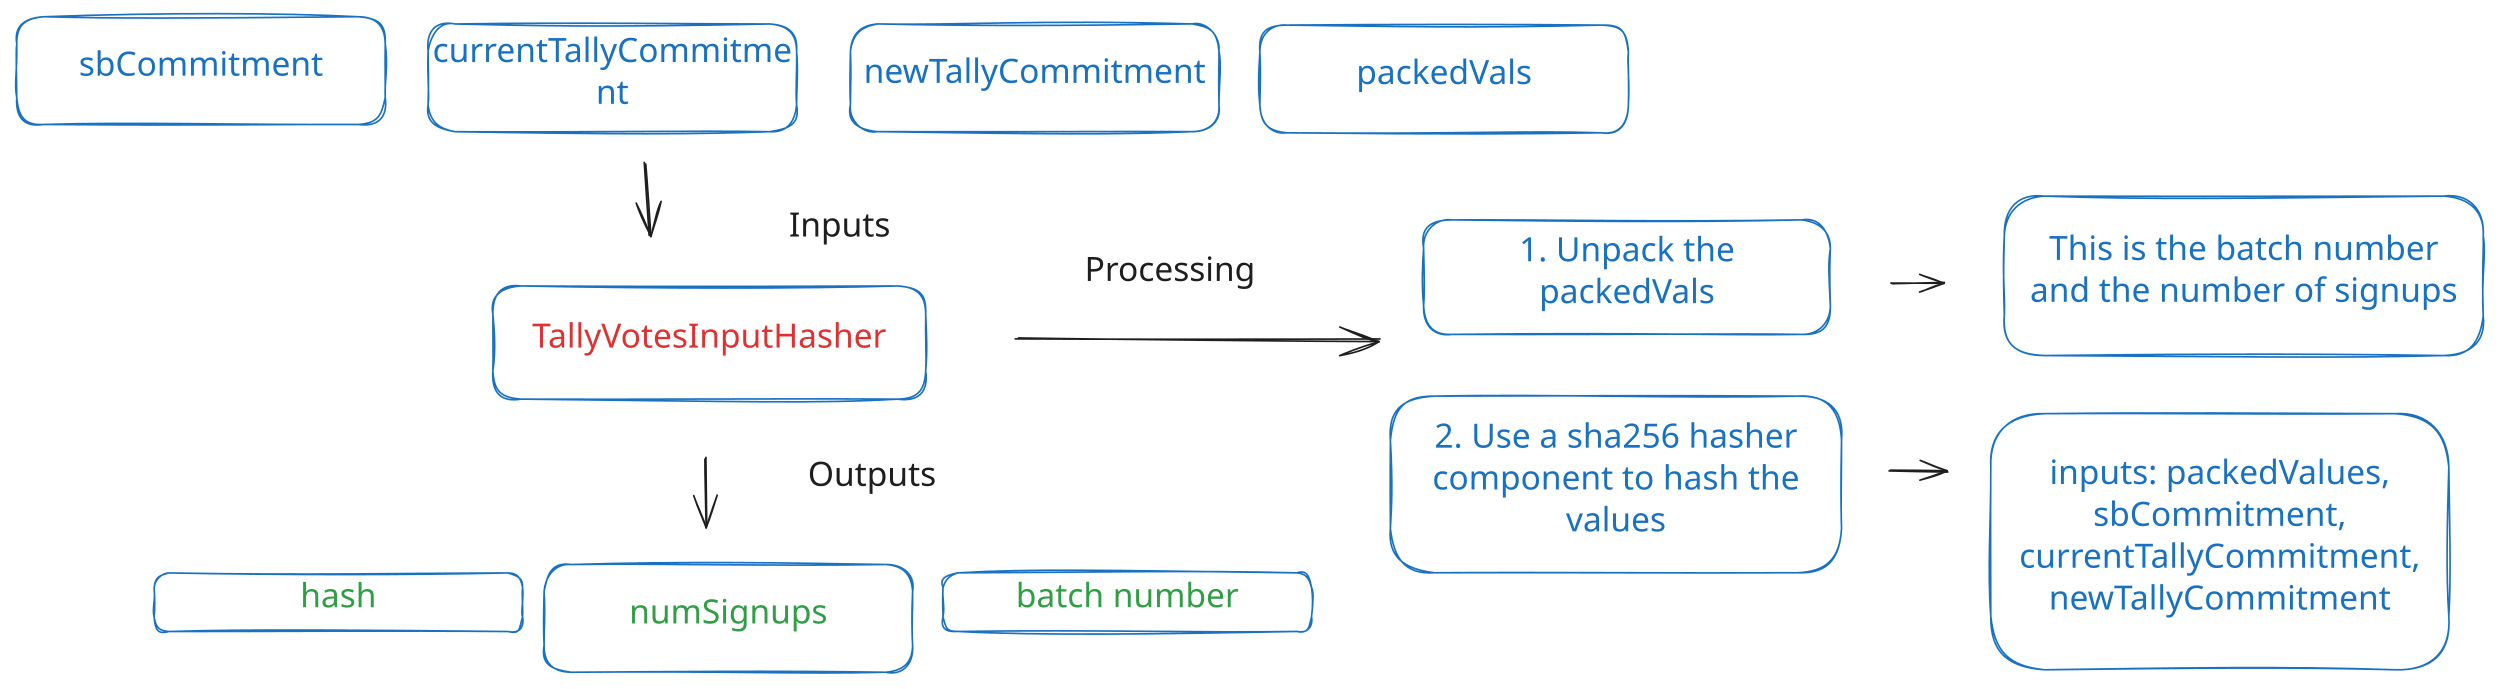
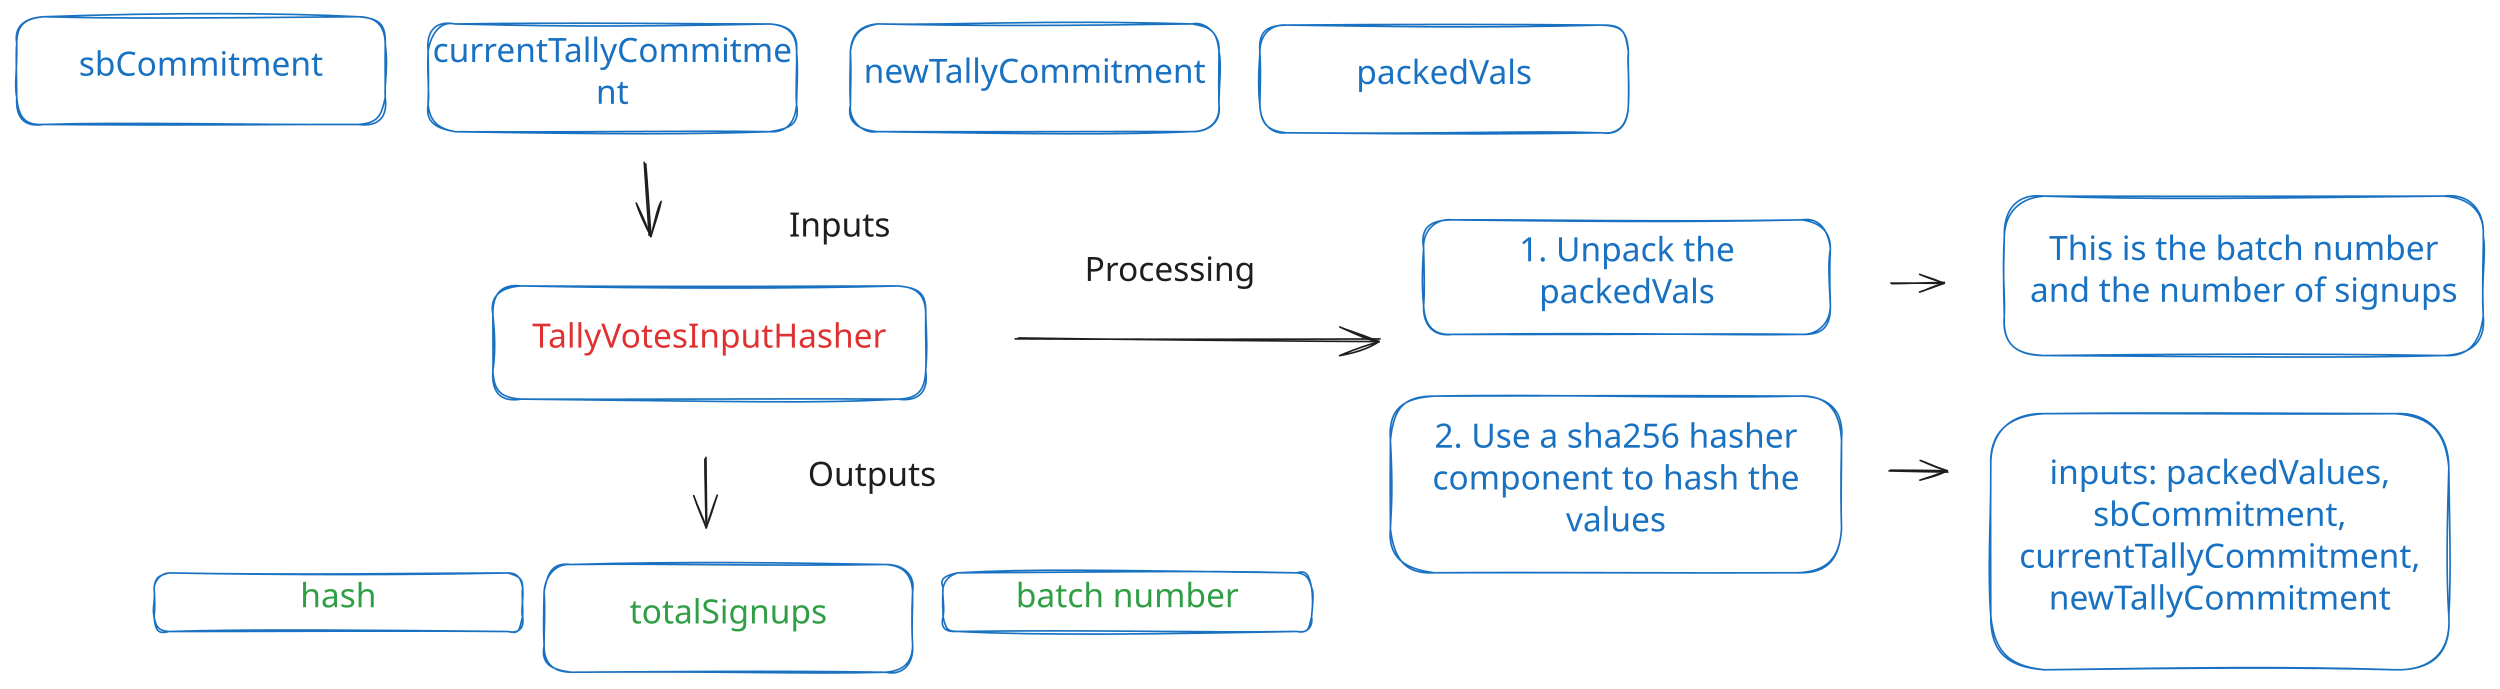
<svg xmlns="http://www.w3.org/2000/svg" version="1.1" viewBox="0 0 1493.354 411.56" width="2986.708" height="823.121">
  <defs>
    <style class="style-fonts">
      @font-face {
        font-family: "Virgil";
        src: url("https://excalidraw.com/Virgil.woff2");
      }
      @font-face {
        font-family: "Cascadia";
        src: url("https://excalidraw.com/Cascadia.woff2");
      }
      @font-face {
        font-family: "Assistant";
        src: url("https://excalidraw.com/Assistant-Regular.woff2");
      }
    </style>
  </defs>
  <rect x="0" y="0" width="1493.354" height="411.56" fill="#ffffff" />
  <g stroke-linecap="round" transform="translate(294.4093 170.814) rotate(0 129.2762 33.80052)">
    <path d="M16.9 0 C99.78 1.66, 184.71 1.7, 241.65 0 M16.9 0 C64.33 0.18, 111.71 0.53, 241.65 0 M241.65 0 C254.06 0.57, 258.51 6.13, 258.55 16.9 M241.65 0 C255.18 1.11, 258.99 4.59, 258.55 16.9 M258.55 16.9 C259.09 29.5, 259.61 38.17, 258.55 50.7 M258.55 16.9 C258.26 30.76, 259.11 43.58, 258.55 50.7 M258.55 50.7 C258.05 63.26, 252.9 67.46, 241.65 67.6 M258.55 50.7 C260.36 62.99, 254.55 69.45, 241.65 67.6 M241.65 67.6 C194.67 70.41, 149.05 69.02, 16.9 67.6 M241.65 67.6 C163.96 67.17, 87.42 67.91, 16.9 67.6 M16.9 67.6 C4.92 66.7, 0.69 63.1, 0 50.7 M16.9 67.6 C4.29 69.71, -0.84 63.25, 0 50.7 M0 50.7 C1.8 38.9, 1.05 27.55, 0 16.9 M0 50.7 C0.24 43.88, -0.02 35.02, 0 16.9 M0 16.9 C-0.1 5.63, 4.26 -1.51, 16.9 0 M0 16.9 C-1.98 6.02, 4.78 0.81, 16.9 0" stroke="#1971c2" stroke-width="1" fill="none" />
  </g>
  <g transform="translate(313.0656 192.1145) rotate(0 110.6199 12.5)">
    <text x="110.62" y="0" font-family="Virgil, Segoe UI Emoji" font-size="20px" fill="#e03131" text-anchor="middle" style="white-space: pre;" direction="ltr" dominant-baseline="text-before-edge">TallyVotesInputHasher</text>
  </g>
  <g stroke-linecap="round" transform="translate(10 10) rotate(0 110.0576 32.17742)">
    <path d="M16.09 0 C86.77 -2.57, 160.04 -2.34, 204.03 0 M16.09 0 C57.66 1.05, 98.07 1.01, 204.03 0 M204.03 0 C216.72 0.97, 220.49 4.45, 220.12 16.09 M204.03 0 C215.35 0.13, 219.87 5.95, 220.12 16.09 M220.12 16.09 C222.07 30.23, 219.53 39.25, 220.12 48.27 M220.12 16.09 C219.94 28.63, 220.18 39.81, 220.12 48.27 M220.12 48.27 C221.68 59.88, 216.17 65.96, 204.03 64.35 M220.12 48.27 C217.96 57.95, 216.69 63.58, 204.03 64.35 M204.03 64.35 C135.53 64.67, 65.52 62.74, 16.09 64.35 M204.03 64.35 C161.17 64.13, 119.37 65.15, 16.09 64.35 M16.09 64.35 C4.19 66.18, -0.73 60.1, 0 48.27 M16.09 64.35 C5.73 64.87, 1.13 61.15, 0 48.27 M0 48.27 C-1.57 40.07, 0.35 32.92, 0 16.09 M0 48.27 C-0.02 35.48, -0.66 21.95, 0 16.09 M0 16.09 C-1.72 5.7, 4.62 0.7, 16.09 0 M0 16.09 C0.02 5.38, 4.23 1.1, 16.09 0" stroke="#1971c2" stroke-width="1" fill="none" />
  </g>
  <g transform="translate(54.94764 29.67742) rotate(0 65.10993 12.5)">
    <text x="65.11" y="0" font-family="Virgil, Segoe UI Emoji" font-size="20px" fill="#1971c2" text-anchor="middle" style="white-space: pre;" direction="ltr" dominant-baseline="text-before-edge">sbCommitment</text>
  </g>
  <g stroke-linecap="round">
    <g transform="translate(385.0215 97.43477) rotate(0 1.595621 21.72277)">
      <path d="M-0.19 -0.45 C0.32 6.8, 2.17 35.88, 2.78 43.22 M0.71 0.51 C1.41 7.85, 3.37 36.79, 3.81 43.81" stroke="#1e1e1e" stroke-width="1" fill="none" />
    </g>
    <g transform="translate(385.0215 97.43477) rotate(0 1.595621 21.72277)">
      <path d="M-4.97 23.87 C-3.6 28.21, -0.96 34.59, 3.81 43.81 M-4.97 23.87 C-1.6 30.65, 0.89 36.74, 3.81 43.81" stroke="#1e1e1e" stroke-width="1" fill="none" />
    </g>
    <g transform="translate(385.0215 97.43477) rotate(0 1.595621 21.72277)">
      <path d="M9.9 22.89 C7.48 27.46, 6.35 34.08, 3.81 43.81 M9.9 22.89 C8.39 30.02, 5.99 36.42, 3.81 43.81" stroke="#1e1e1e" stroke-width="1" fill="none" />
    </g>
  </g>
  <mask />
  <g transform="translate(471.2704 125.7587) rotate(0 31.80997 12.5)">
    <text x="0" y="0" font-family="Virgil, Segoe UI Emoji" font-size="20px" fill="#1e1e1e" text-anchor="start" style="white-space: pre;" direction="ltr" dominant-baseline="text-before-edge">Inputs</text>
  </g>
  <g transform="translate(482.5567 274.7074) rotate(0 40.27995 12.5)">
    <text x="0" y="0" font-family="Virgil, Segoe UI Emoji" font-size="20px" fill="#1e1e1e" text-anchor="start" style="white-space: pre;" direction="ltr" dominant-baseline="text-before-edge">Outputs</text>
  </g>
  <g stroke-linecap="round">
    <g transform="translate(421.5758 273.437) rotate(0 0.2229014 20.51106)">
      <path d="M0.1 -0.25 C0.11 6.55, 0.54 34.15, 0.59 41.05 M-0.51 0.81 C-0.6 7.68, 0.15 34.93, 0.23 41.77" stroke="#1e1e1e" stroke-width="1" fill="none" />
    </g>
    <g transform="translate(421.5758 273.437) rotate(0 0.2229014 20.51106)">
      <path d="M-7.18 22.64 C-4.63 30.51, -1.17 37.77, 0.23 41.77 M-7.18 22.64 C-4.88 29.3, -1.79 34.9, 0.23 41.77" stroke="#1e1e1e" stroke-width="1" fill="none" />
    </g>
    <g transform="translate(421.5758 273.437) rotate(0 0.2229014 20.51106)">
      <path d="M6.85 22.35 C3.81 30.35, 1.68 37.72, 0.23 41.77 M6.85 22.35 C4.58 29.14, 3.1 34.83, 0.23 41.77" stroke="#1e1e1e" stroke-width="1" fill="none" />
    </g>
  </g>
  <mask />
  <g stroke-linecap="round" transform="translate(325.0161 337.2057) rotate(0 110.0576 32.17742)">
    <path d="M16.09 0 C76.14 -0.7, 136.48 1.09, 204.03 0 M16.09 0 C83.23 -2.05, 147.81 -0.98, 204.03 0 M204.03 0 C215.21 0.71, 219.62 6.65, 220.12 16.09 M204.03 0 C214.73 -0.16, 221.92 6.39, 220.12 16.09 M220.12 16.09 C219.47 29.71, 219.7 41.33, 220.12 48.27 M220.12 16.09 C220.35 26.26, 219.38 35.48, 220.12 48.27 M220.12 48.27 C220 59.24, 214.04 63.45, 204.03 64.35 M220.12 48.27 C220.91 60.3, 213.4 66.46, 204.03 64.35 M204.03 64.35 C154.96 65.64, 106.88 63.54, 16.09 64.35 M204.03 64.35 C136.89 63.32, 70.28 64.02, 16.09 64.35 M16.09 64.35 C5.2 64.15, -0.1 58.98, 0 48.27 M16.09 64.35 C3.78 62.62, -1.98 59.38, 0 48.27 M0 48.27 C-0.1 38.82, 0.84 30, 0 16.09 M0 48.27 C-0.5 39.8, -0.3 29.42, 0 16.09 M0 16.09 C1.9 6.97, 3.57 -1.71, 16.09 0 M0 16.09 C0.88 5.93, 7.43 -0.7, 16.09 0" stroke="#1971c2" stroke-width="1" fill="none" />
  </g>
  <g transform="translate(384.4038 356.8831) rotate(0 50.66994 12.5)">
-     <text x="50.67" y="0" font-family="Virgil, Segoe UI Emoji" font-size="20px" fill="#2f9e44" text-anchor="middle" style="white-space: pre;" direction="ltr" dominant-baseline="text-before-edge">numSignups</text>
+     <text x="50.67" y="0" font-family="Virgil, Segoe UI Emoji" font-size="20px" fill="#2f9e44" text-anchor="middle" style="white-space: pre;" direction="ltr" dominant-baseline="text-before-edge">totalSignups</text>
  </g>
  <g stroke-linecap="round" transform="translate(255.7141 14.32538) rotate(0 110.0576 32.17742)">
    <path d="M16.09 0 C60.38 1.04, 107.75 2.08, 204.03 0 M16.09 0 C90.89 -1.11, 164.19 0.08, 204.03 0 M204.03 0 C214.75 0.63, 221.02 4.92, 220.12 16.09 M204.03 0 C215.19 0.85, 219.98 5.94, 220.12 16.09 M220.12 16.09 C221.24 28.95, 220.01 41.79, 220.12 48.27 M220.12 16.09 C220.46 27.98, 219.37 38.96, 220.12 48.27 M220.12 48.27 C219.34 57.27, 215.32 65.1, 204.03 64.35 M220.12 48.27 C222.29 60.17, 215.63 62.52, 204.03 64.35 M204.03 64.35 C159.11 65.96, 114.63 65.98, 16.09 64.35 M204.03 64.35 C159.74 63.55, 114.79 64.74, 16.09 64.35 M16.09 64.35 C6.82 62.55, 1.24 58.97, 0 48.27 M16.09 64.35 C5.58 62.49, -1.75 59.21, 0 48.27 M0 48.27 C0.4 36.43, 0.19 24.87, 0 16.09 M0 48.27 C0.95 41.34, -0.63 33.52, 0 16.09 M0 16.09 C1.77 5.99, 7.19 -2, 16.09 0 M0 16.09 C-1.3 3.32, 5.45 -2.14, 16.09 0" stroke="#1971c2" stroke-width="1" fill="none" />
  </g>
  <g transform="translate(261.7418 21.50279) rotate(0 104.0299 25)">
    <text x="104.03" y="0" font-family="Virgil, Segoe UI Emoji" font-size="20px" fill="#1971c2" text-anchor="middle" style="white-space: pre;" direction="ltr" dominant-baseline="text-before-edge">currentTallyCommitme</text>
    <text x="104.03" y="25" font-family="Virgil, Segoe UI Emoji" font-size="20px" fill="#1971c2" text-anchor="middle" style="white-space: pre;" direction="ltr" dominant-baseline="text-before-edge">nt</text>
  </g>
  <g stroke-linecap="round" transform="translate(508.0047 14.28655) rotate(0 110.0576 32.17742)">
    <path d="M16.09 0 C64.81 0.95, 111.26 -2.57, 204.03 0 M16.09 0 C73.5 1.31, 128.51 1.15, 204.03 0 M204.03 0 C214.84 1.93, 218.78 3.62, 220.12 16.09 M204.03 0 C212.75 -1.93, 221.12 7.46, 220.12 16.09 M220.12 16.09 C221.85 24.3, 220.23 34.73, 220.12 48.27 M220.12 16.09 C220.32 21.85, 219.73 29.09, 220.12 48.27 M220.12 48.27 C220.93 58.02, 214.78 64.23, 204.03 64.35 M220.12 48.27 C221.77 59.25, 213.29 64.55, 204.03 64.35 M204.03 64.35 C163.08 64.06, 123.4 64.58, 16.09 64.35 M204.03 64.35 C161.14 66.29, 116.43 65.85, 16.09 64.35 M16.09 64.35 C7 66.02, -1.17 57.12, 0 48.27 M16.09 64.35 C3.48 63.1, -2.21 57.91, 0 48.27 M0 48.27 C0.04 37.17, 0.57 29.68, 0 16.09 M0 48.27 C-0.52 39.34, -0.26 28.68, 0 16.09 M0 16.09 C1.65 5.62, 6.43 1.87, 16.09 0 M0 16.09 C0.88 5.21, 6.72 0.89, 16.09 0" stroke="#1971c2" stroke-width="1" fill="none" />
  </g>
  <g transform="translate(522.5724 33.96397) rotate(0 95.48991 12.5)">
    <text x="95.49" y="0" font-family="Virgil, Segoe UI Emoji" font-size="20px" fill="#1971c2" text-anchor="middle" style="white-space: pre;" direction="ltr" dominant-baseline="text-before-edge">newTallyCommitment</text>
  </g>
  <g stroke-linecap="round" transform="translate(752.5763 14.98535) rotate(0 110.0576 32.17742)">
    <path d="M16.09 0 C81.91 -0.55, 151.62 -0.51, 204.03 0 M16.09 0 C72.92 0.72, 129.25 2.01, 204.03 0 M204.03 0 C215.9 0.44, 219.38 3.37, 220.12 16.09 M204.03 0 C216.94 -0.29, 218.4 3.6, 220.12 16.09 M220.12 16.09 C219.28 22.8, 220.99 31.71, 220.12 48.27 M220.12 16.09 C219.79 23.93, 220.58 32.2, 220.12 48.27 M220.12 48.27 C219.48 59.2, 214.69 65.59, 204.03 64.35 M220.12 48.27 C219.86 56.88, 216.45 66.36, 204.03 64.35 M204.03 64.35 C159.53 62.83, 117.88 65.24, 16.09 64.35 M204.03 64.35 C159.91 65.08, 116.09 65.35, 16.09 64.35 M16.09 64.35 C7.08 65.44, 0.53 59.08, 0 48.27 M16.09 64.35 C3.23 63.14, 0.86 57.74, 0 48.27 M0 48.27 C-0.9 39.28, -1.03 31.38, 0 16.09 M0 48.27 C-0.01 39.95, 0.8 30.47, 0 16.09 M0 16.09 C-0.12 5.59, 6.91 -0.8, 16.09 0 M0 16.09 C-0.95 3.52, 4.17 0.19, 16.09 0" stroke="#1971c2" stroke-width="1" fill="none" />
  </g>
  <g transform="translate(810.0839 34.66276) rotate(0 52.54996 12.5)">
    <text x="52.55" y="0" font-family="Virgil, Segoe UI Emoji" font-size="20px" fill="#1971c2" text-anchor="middle" style="white-space: pre;" direction="ltr" dominant-baseline="text-before-edge">packedVals</text>
  </g>
  <g stroke-linecap="round" transform="translate(563.327 342.1867) rotate(0 110.0576 17.5)">
    <path d="M8.75 0 C79.99 -0.19, 151.85 -1.64, 211.37 0 M8.75 0 C52.2 -2.57, 93.28 -1.6, 211.37 0 M211.37 0 C217.56 0.58, 218.73 3.98, 220.12 8.75 M211.37 0 C217.23 -1.93, 218.68 1.6, 220.12 8.75 M220.12 8.75 C221.37 11.44, 221.23 15.44, 220.12 26.25 M220.12 8.75 C220.86 13.96, 221 19.2, 220.12 26.25 M220.12 26.25 C221.26 32.53, 216.86 36.54, 211.37 35 M220.12 26.25 C218.47 32.21, 219.18 36.22, 211.37 35 M211.37 35 C153.56 35.9, 94.85 33.87, 8.75 35 M211.37 35 C134.26 36.56, 56.11 37.63, 8.75 35 M8.75 35 C2.22 35.46, -1.88 33.66, 0 26.25 M8.75 35 C2.37 34.93, 1.76 33.66, 0 26.25 M0 26.25 C1.17 20.01, -0.69 14.38, 0 8.75 M0 26.25 C-0.1 21.56, -0.5 17.24, 0 8.75 M0 8.75 C1.52 3.41, 4.47 1.49, 8.75 0 M0 8.75 C-2.09 3.72, 0.64 1.72, 8.75 0" stroke="#1971c2" stroke-width="1" fill="none" />
  </g>
  <g transform="translate(609.4946 347.1867) rotate(0 63.88995 12.5)">
    <text x="63.89" y="0" font-family="Virgil, Segoe UI Emoji" font-size="20px" fill="#2f9e44" text-anchor="middle" style="white-space: pre;" direction="ltr" dominant-baseline="text-before-edge">batch number</text>
  </g>
  <g stroke-linecap="round" transform="translate(92.05212 342.2376) rotate(0 110.0576 17.5)">
    <path d="M8.75 0 C87.8 1.47, 163.73 0.03, 211.37 0 M8.75 0 C80.33 1.32, 150.99 1.31, 211.37 0 M211.37 0 C217.29 1.89, 220.21 2.84, 220.12 8.75 M211.37 0 C216.45 0.06, 218.98 2.15, 220.12 8.75 M220.12 8.75 C220.91 15.34, 218.88 23.68, 220.12 26.25 M220.12 8.75 C219.53 13.76, 220.44 19.44, 220.12 26.25 M220.12 26.25 C221.21 32.93, 217.95 36.33, 211.37 35 M220.12 26.25 C217.92 33.43, 218.98 36.82, 211.37 35 M211.37 35 C143.51 34.44, 74.02 35, 8.75 35 M211.37 35 C131.56 34.14, 53.58 33.46, 8.75 35 M8.75 35 C1.81 36.98, 0.7 33.6, 0 26.25 M8.75 35 C2.1 34.43, 1.06 31.74, 0 26.25 M0 26.25 C-1.28 20.9, 0.87 17.15, 0 8.75 M0 26.25 C0.47 22.37, 0.55 16.2, 0 8.75 M0 8.75 C0.54 4.14, 4.21 0.3, 8.75 0 M0 8.75 C0.91 2.34, 2.54 1.86, 8.75 0" stroke="#1971c2" stroke-width="1" fill="none" />
  </g>
  <g transform="translate(180.1297 347.2376) rotate(0 21.97998 12.5)">
    <text x="21.98" y="0" font-family="Virgil, Segoe UI Emoji" font-size="20px" fill="#2f9e44" text-anchor="middle" style="white-space: pre;" direction="ltr" dominant-baseline="text-before-edge">hash</text>
  </g>
  <g stroke-linecap="round">
    <g transform="translate(606.8514 201.4631) rotate(0 108.3838 0.4619128)">
      <path d="M-0.42 0.96 C35.67 1.31, 181.12 1.18, 217.48 1.01 M1.56 0.41 C37.47 1.07, 180.92 2.54, 216.9 2.59" stroke="#1e1e1e" stroke-width="1" fill="none" />
    </g>
    <g transform="translate(606.8514 201.4631) rotate(0 108.3838 0.4619128)">
      <path d="M193.35 10.99 C203.92 9.08, 211.37 6.33, 216.9 2.59 M193.35 10.99 C197.49 9.23, 203 6.78, 216.9 2.59" stroke="#1e1e1e" stroke-width="1" fill="none" />
    </g>
    <g transform="translate(606.8514 201.4631) rotate(0 108.3838 0.4619128)">
      <path d="M193.47 -6.12 C203.83 -1.56, 211.24 2.15, 216.9 2.59 M193.47 -6.12 C197.72 -4.2, 203.2 -2.98, 216.9 2.59" stroke="#1e1e1e" stroke-width="1" fill="none" />
    </g>
  </g>
  <mask />
  <g transform="translate(647.8887 152.297) rotate(0 49.66994 12.5)">
    <text x="0" y="0" font-family="Virgil, Segoe UI Emoji" font-size="20px" fill="#1e1e1e" text-anchor="start" style="white-space: pre;" direction="ltr" dominant-baseline="text-before-edge">Processing</text>
  </g>
  <g stroke-linecap="round" transform="translate(850.3844 131.3395) rotate(0 121.4907 34.20563)">
    <path d="M17.1 0 C77.13 -0.25, 140.02 1.38, 225.88 0 M17.1 0 C84.36 0.77, 152.69 1.7, 225.88 0 M225.88 0 C235.37 1.26, 243.04 5.88, 242.98 17.1 M225.88 0 C236.79 -1.92, 241.9 7.18, 242.98 17.1 M242.98 17.1 C241.58 25.82, 241.99 32.3, 242.98 51.31 M242.98 17.1 C242.69 24.04, 242.3 31.26, 242.98 51.31 M242.98 51.31 C243.13 63.41, 238.81 68.87, 225.88 68.41 M242.98 51.31 C242.93 61.45, 235.7 68.68, 225.88 68.41 M225.88 68.41 C181.45 69.21, 131.82 67.12, 17.1 68.41 M225.88 68.41 C181.35 67.73, 136.7 68.68, 17.1 68.41 M17.1 68.41 C4.73 69.09, 0.66 62.01, 0 51.31 M17.1 68.41 C5.73 69.94, -0.42 62.82, 0 51.31 M0 51.31 C-1.27 38.99, -0.66 25.94, 0 17.1 M0 51.31 C0.77 41.45, 0.32 32.18, 0 17.1 M0 17.1 C-0.76 6.63, 7.48 -1.24, 17.1 0 M0 17.1 C-2.19 4.4, 4.07 0.09, 17.1 0" stroke="#1971c2" stroke-width="1" fill="none" />
  </g>
  <g transform="translate(902.0651 140.5451) rotate(0 69.80996 25)">
    <text x="69.81" y="0" font-family="Virgil, Segoe UI Emoji" font-size="20px" fill="#1971c2" text-anchor="middle" style="white-space: pre;" direction="ltr" dominant-baseline="text-before-edge">1. Unpack the </text>
    <text x="69.81" y="25" font-family="Virgil, Segoe UI Emoji" font-size="20px" fill="#1971c2" text-anchor="middle" style="white-space: pre;" direction="ltr" dominant-baseline="text-before-edge">packedVals</text>
  </g>
  <g stroke-linecap="round" transform="translate(1197.261 117.1433) rotate(0 143.0461 47.61937)">
    <path d="M23.81 0 C82.07 0.17, 139.61 0.19, 262.28 0 M23.81 0 C86.83 2.28, 148.09 1.35, 262.28 0 M262.28 0 C278.35 0.92, 286.89 9.63, 286.09 23.81 M262.28 0 C277.07 -1.96, 287.1 7.63, 286.09 23.81 M286.09 23.81 C288.06 35.11, 284.76 47.94, 286.09 71.43 M286.09 23.81 C286.32 34.75, 285.25 43.73, 286.09 71.43 M286.09 71.43 C284.38 86.09, 278.46 96.41, 262.28 95.24 M286.09 71.43 C287.89 89.29, 276.19 94.71, 262.28 95.24 M262.28 95.24 C201.69 96.91, 139.12 95.9, 23.81 95.24 M262.28 95.24 C174.34 93.83, 85.75 94.52, 23.81 95.24 M23.81 95.24 C7.24 95.21, -1.65 88.16, 0 71.43 M23.81 95.24 C6.33 94.52, -0.99 88.59, 0 71.43 M0 71.43 C0.6 58.43, -1.35 48.64, 0 23.81 M0 71.43 C-0.3 59.99, -0.77 48.81, 0 23.81 M0 23.81 C-0.42 7.52, 8.11 -1.84, 23.81 0 M0 23.81 C0.51 9.93, 9.02 1, 23.81 0" stroke="#1971c2" stroke-width="1" fill="none" />
  </g>
  <g transform="translate(1211.948 139.7627) rotate(0 128.3599 25)">
    <text x="128.36" y="0" font-family="Virgil, Segoe UI Emoji" font-size="20px" fill="#1971c2" text-anchor="middle" style="white-space: pre;" direction="ltr" dominant-baseline="text-before-edge">This is the batch number </text>
    <text x="128.36" y="25" font-family="Virgil, Segoe UI Emoji" font-size="20px" fill="#1971c2" text-anchor="middle" style="white-space: pre;" direction="ltr" dominant-baseline="text-before-edge">and the number of signups</text>
  </g>
  <g stroke-linecap="round">
    <g transform="translate(1130.294 169.306) rotate(0 15.46634 -0.1900694)">
      <path d="M-0.07 0.17 C5.19 0.05, 26.11 -0.5, 31.19 -0.62 M-0.77 -0.22 C4.47 -0.28, 25.52 -0.07, 30.9 -0.05" stroke="#1e1e1e" stroke-width="1" fill="none" />
    </g>
    <g transform="translate(1130.294 169.306) rotate(0 15.46634 -0.1900694)">
      <path d="M16.32 5.14 C19.95 4.31, 22.76 2.04, 30.9 -0.05 M16.32 5.14 C19.85 3.96, 24.36 2.39, 30.9 -0.05" stroke="#1e1e1e" stroke-width="1" fill="none" />
    </g>
    <g transform="translate(1130.294 169.306) rotate(0 15.46634 -0.1900694)">
      <path d="M16.4 -5.44 C20.02 -3.81, 22.81 -3.62, 30.9 -0.05 M16.4 -5.44 C19.92 -3.79, 24.42 -2.51, 30.9 -0.05" stroke="#1e1e1e" stroke-width="1" fill="none" />
    </g>
  </g>
  <mask />
  <g stroke-linecap="round" transform="translate(830.5442 236.6101) rotate(0 134.7417 52.76127)">
    <path d="M26.38 0 C98.96 -1.38, 172.72 1.64, 243.1 0 M26.38 0 C100.19 -0.22, 173.74 -0.44, 243.1 0 M243.1 0 C262.35 -1.18, 268.6 10.13, 269.48 26.38 M243.1 0 C259.91 -0.37, 271.34 6.71, 269.48 26.38 M269.48 26.38 C269.58 42.95, 268.91 63.47, 269.48 79.14 M269.48 26.38 C269.42 37.41, 268.71 50.34, 269.48 79.14 M269.48 79.14 C268.44 97.52, 260.15 104.87, 243.1 105.52 M269.48 79.14 C268.33 97.18, 261.41 106.25, 243.1 105.52 M243.1 105.52 C178.56 105.81, 112.06 105.31, 26.38 105.52 M243.1 105.52 C169.21 105.87, 95.06 105.07, 26.38 105.52 M26.38 105.52 C7.44 106.82, 1.92 95.36, 0 79.14 M26.38 105.52 C8.2 103.39, -1.67 96.16, 0 79.14 M0 79.14 C0.65 66.23, 1.58 55.05, 0 26.38 M0 79.14 C-0.08 67.19, -0.23 54.14, 0 26.38 M0 26.38 C1.96 7.45, 7.4 -0.07, 26.38 0 M0 26.38 C-1.59 6.85, 8.55 1.11, 26.38 0" stroke="#1971c2" stroke-width="1" fill="none" />
  </g>
  <g transform="translate(837.226 251.8713) rotate(0 128.0599 37.5)">
    <text x="128.06" y="0" font-family="Virgil, Segoe UI Emoji" font-size="20px" fill="#1971c2" text-anchor="middle" style="white-space: pre;" direction="ltr" dominant-baseline="text-before-edge">2. Use a sha256 hasher </text>
    <text x="128.06" y="25" font-family="Virgil, Segoe UI Emoji" font-size="20px" fill="#1971c2" text-anchor="middle" style="white-space: pre;" direction="ltr" dominant-baseline="text-before-edge">component to hash the </text>
    <text x="128.06" y="50" font-family="Virgil, Segoe UI Emoji" font-size="20px" fill="#1971c2" text-anchor="middle" style="white-space: pre;" direction="ltr" dominant-baseline="text-before-edge">values</text>
  </g>
  <g stroke-linecap="round" transform="translate(1189.183 247.0979) rotate(0 136.8 76.49552)">
    <path d="M32 0 C100.02 -0.45, 167.49 0.63, 241.6 0 M32 0 C99.24 -0.83, 167.12 -0.22, 241.6 0 M241.6 0 C263.61 1.64, 271.62 11.64, 273.6 32 M241.6 0 C261.36 -1.37, 273.5 12.2, 273.6 32 M273.6 32 C273.93 62.81, 275.15 95.57, 273.6 120.99 M273.6 32 C272.65 63.76, 271.88 95.49, 273.6 120.99 M273.6 120.99 C275.25 144.08, 262.53 153.51, 241.6 152.99 M273.6 120.99 C275.19 142.47, 262.52 153.68, 241.6 152.99 M241.6 152.99 C175.68 150.67, 105.98 151.96, 32 152.99 M241.6 152.99 C184.61 151.46, 128.4 151.79, 32 152.99 M32 152.99 C11.22 151.47, -0.33 143.54, 0 120.99 M32 152.99 C9.9 150.69, 2.2 141.46, 0 120.99 M0 120.99 C-2.13 93.05, 0.12 65.07, 0 32 M0 120.99 C0 94.63, -0.24 68.31, 0 32 M0 32 C-0.85 10.48, 12.61 -0.57, 32 0 M0 32 C-1.16 12.23, 9.31 1.09, 32 0" stroke="#1971c2" stroke-width="1" fill="none" />
  </g>
  <g transform="translate(1204.063 273.5934) rotate(0 121.9199 50)">
    <text x="121.92" y="0" font-family="Virgil, Segoe UI Emoji" font-size="20px" fill="#1971c2" text-anchor="middle" style="white-space: pre;" direction="ltr" dominant-baseline="text-before-edge">inputs: packedValues, </text>
    <text x="121.92" y="25" font-family="Virgil, Segoe UI Emoji" font-size="20px" fill="#1971c2" text-anchor="middle" style="white-space: pre;" direction="ltr" dominant-baseline="text-before-edge">sbCommitment, </text>
    <text x="121.92" y="50" font-family="Virgil, Segoe UI Emoji" font-size="20px" fill="#1971c2" text-anchor="middle" style="white-space: pre;" direction="ltr" dominant-baseline="text-before-edge">currentTallyCommitment, </text>
    <text x="121.92" y="75" font-family="Virgil, Segoe UI Emoji" font-size="20px" fill="#1971c2" text-anchor="middle" style="white-space: pre;" direction="ltr" dominant-baseline="text-before-edge">newTallyCommitment</text>
  </g>
  <g stroke-linecap="round">
    <g transform="translate(1128.869 281.2701) rotate(0 17.25497 0.1947867)">
      <path d="M-0.45 0.03 C5.32 0.19, 28.73 0.7, 34.64 0.72 M0.33 -0.42 C6.03 -0.41, 28.51 -0.25, 34.28 -0.08" stroke="#1e1e1e" stroke-width="1" fill="none" />
    </g>
    <g transform="translate(1128.869 281.2701) rotate(0 17.25497 0.1947867)">
      <path d="M17.97 5.55 C23.08 4.08, 28.6 2.95, 34.28 -0.08 M17.97 5.55 C22.55 4.13, 25.96 2.96, 34.28 -0.08" stroke="#1e1e1e" stroke-width="1" fill="none" />
    </g>
    <g transform="translate(1128.869 281.2701) rotate(0 17.25497 0.1947867)">
      <path d="M18.17 -6.25 C23.2 -4.07, 28.65 -1.55, 34.28 -0.08 M18.17 -6.25 C22.74 -4.63, 26.09 -2.76, 34.28 -0.08" stroke="#1e1e1e" stroke-width="1" fill="none" />
    </g>
  </g>
  <mask />
</svg>
